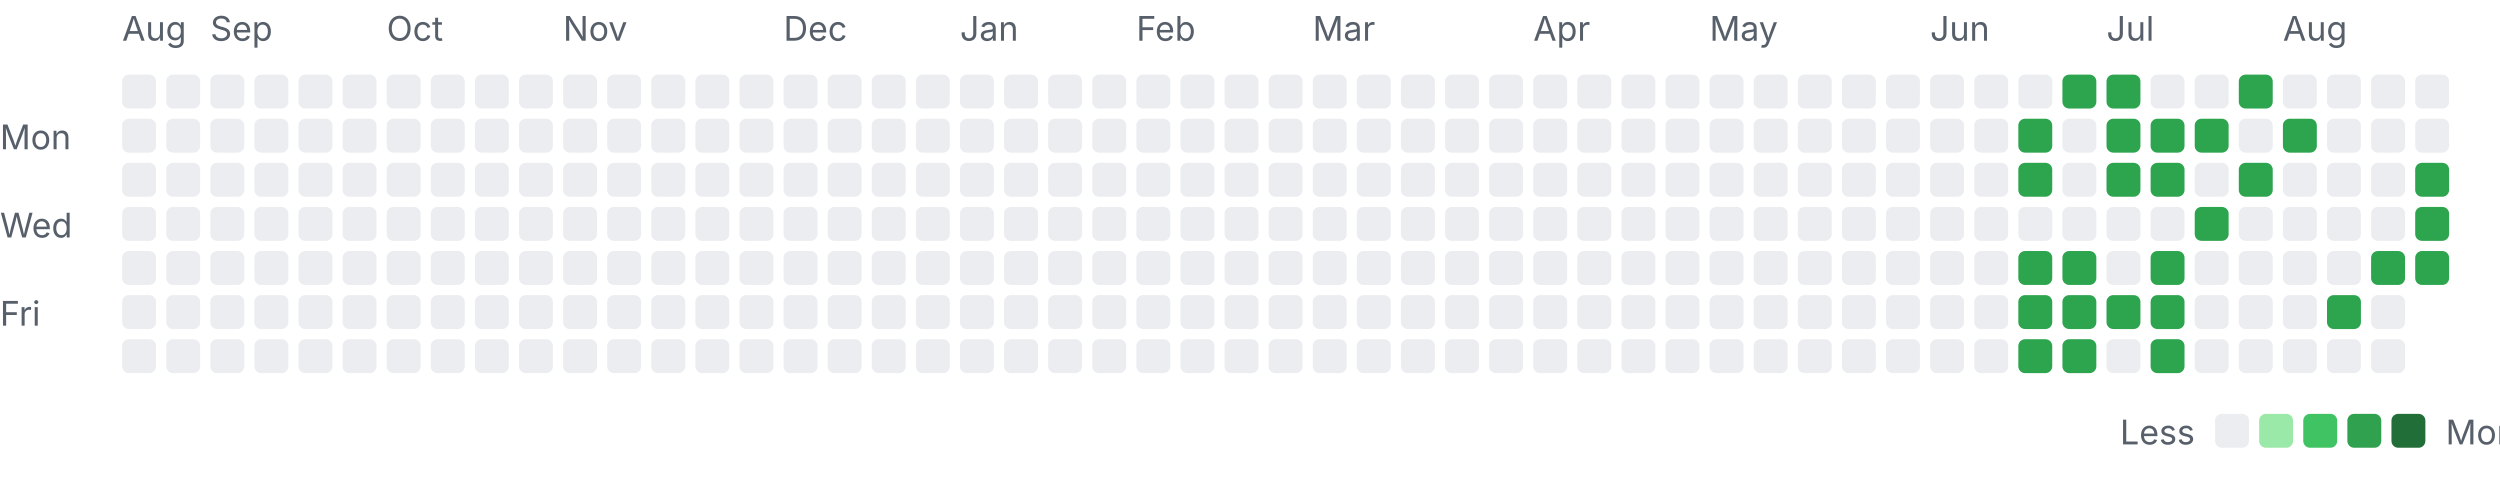
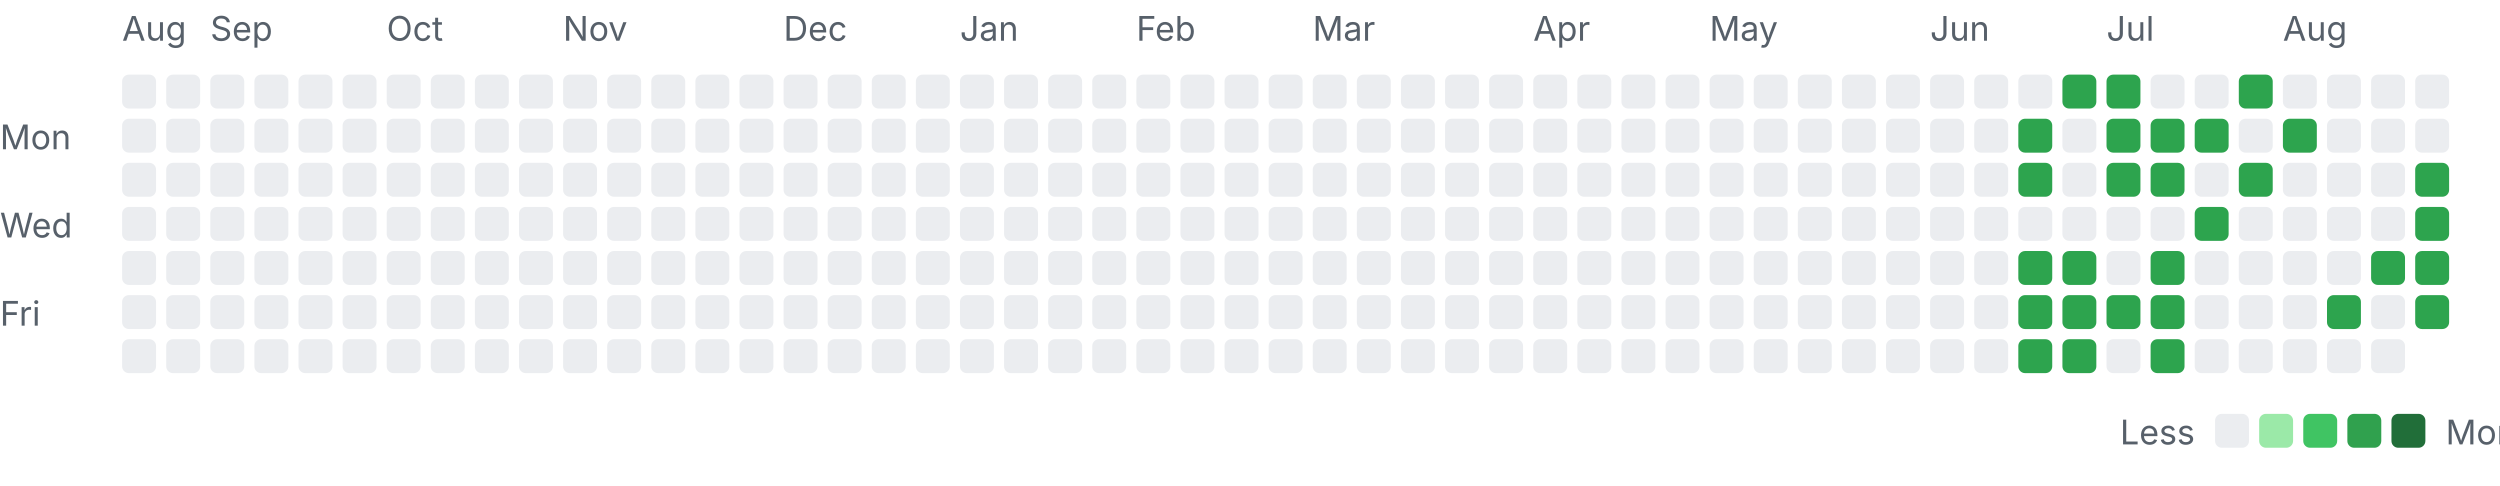
<svg xmlns="http://www.w3.org/2000/svg" viewBox="0 0 737 143" width="737" height="143" role="img" aria-label="Repository activity heatmap">
  <text x="36" y="12" font-size="10" fill="#57606a" font-family="-apple-system,BlinkMacSystemFont,Segoe UI,sans-serif">Aug</text>
  <text x="62" y="12" font-size="10" fill="#57606a" font-family="-apple-system,BlinkMacSystemFont,Segoe UI,sans-serif">Sep</text>
  <text x="114" y="12" font-size="10" fill="#57606a" font-family="-apple-system,BlinkMacSystemFont,Segoe UI,sans-serif">Oct</text>
  <text x="166" y="12" font-size="10" fill="#57606a" font-family="-apple-system,BlinkMacSystemFont,Segoe UI,sans-serif">Nov</text>
  <text x="231" y="12" font-size="10" fill="#57606a" font-family="-apple-system,BlinkMacSystemFont,Segoe UI,sans-serif">Dec</text>
  <text x="283" y="12" font-size="10" fill="#57606a" font-family="-apple-system,BlinkMacSystemFont,Segoe UI,sans-serif">Jan</text>
  <text x="335" y="12" font-size="10" fill="#57606a" font-family="-apple-system,BlinkMacSystemFont,Segoe UI,sans-serif">Feb</text>
  <text x="387" y="12" font-size="10" fill="#57606a" font-family="-apple-system,BlinkMacSystemFont,Segoe UI,sans-serif">Mar</text>
  <text x="452" y="12" font-size="10" fill="#57606a" font-family="-apple-system,BlinkMacSystemFont,Segoe UI,sans-serif">Apr</text>
  <text x="504" y="12" font-size="10" fill="#57606a" font-family="-apple-system,BlinkMacSystemFont,Segoe UI,sans-serif">May</text>
  <text x="569" y="12" font-size="10" fill="#57606a" font-family="-apple-system,BlinkMacSystemFont,Segoe UI,sans-serif">Jun</text>
  <text x="621" y="12" font-size="10" fill="#57606a" font-family="-apple-system,BlinkMacSystemFont,Segoe UI,sans-serif">Jul</text>
  <text x="673" y="12" font-size="10" fill="#57606a" font-family="-apple-system,BlinkMacSystemFont,Segoe UI,sans-serif">Aug</text>
  <text x="0" y="44" font-size="10" fill="#57606a" font-family="-apple-system,BlinkMacSystemFont,Segoe UI,sans-serif">Mon</text>
  <text x="0" y="70" font-size="10" fill="#57606a" font-family="-apple-system,BlinkMacSystemFont,Segoe UI,sans-serif">Wed</text>
  <text x="0" y="96" font-size="10" fill="#57606a" font-family="-apple-system,BlinkMacSystemFont,Segoe UI,sans-serif">Fri</text>
  <text x="625" y="131" font-size="10" fill="#57606a" font-family="-apple-system,BlinkMacSystemFont,Segoe UI,sans-serif">Less</text>
  <rect x="653" y="122" width="10" height="10" rx="2" fill="#ebedf0" />
  <rect x="666" y="122" width="10" height="10" rx="2" fill="#9be9a8" />
  <rect x="679" y="122" width="10" height="10" rx="2" fill="#40c463" />
  <rect x="692" y="122" width="10" height="10" rx="2" fill="#30a14e" />
  <rect x="705" y="122" width="10" height="10" rx="2" fill="#216e39" />
  <text x="721" y="131" font-size="10" fill="#57606a" font-family="-apple-system,BlinkMacSystemFont,Segoe UI,sans-serif">More</text>
  <rect x="36" y="22" width="10" height="10" rx="2" fill="#ebedf0" />
  <rect x="36" y="35" width="10" height="10" rx="2" fill="#ebedf0" />
  <rect x="36" y="48" width="10" height="10" rx="2" fill="#ebedf0" />
  <rect x="36" y="61" width="10" height="10" rx="2" fill="#ebedf0" />
  <rect x="36" y="74" width="10" height="10" rx="2" fill="#ebedf0" />
  <rect x="36" y="87" width="10" height="10" rx="2" fill="#ebedf0" />
  <rect x="36" y="100" width="10" height="10" rx="2" fill="#ebedf0" />
  <rect x="49" y="22" width="10" height="10" rx="2" fill="#ebedf0" />
  <rect x="49" y="35" width="10" height="10" rx="2" fill="#ebedf0" />
  <rect x="49" y="48" width="10" height="10" rx="2" fill="#ebedf0" />
  <rect x="49" y="61" width="10" height="10" rx="2" fill="#ebedf0" />
  <rect x="49" y="74" width="10" height="10" rx="2" fill="#ebedf0" />
  <rect x="49" y="87" width="10" height="10" rx="2" fill="#ebedf0" />
  <rect x="49" y="100" width="10" height="10" rx="2" fill="#ebedf0" />
  <rect x="62" y="22" width="10" height="10" rx="2" fill="#ebedf0" />
  <rect x="62" y="35" width="10" height="10" rx="2" fill="#ebedf0" />
  <rect x="62" y="48" width="10" height="10" rx="2" fill="#ebedf0" />
  <rect x="62" y="61" width="10" height="10" rx="2" fill="#ebedf0" />
  <rect x="62" y="74" width="10" height="10" rx="2" fill="#ebedf0" />
  <rect x="62" y="87" width="10" height="10" rx="2" fill="#ebedf0" />
  <rect x="62" y="100" width="10" height="10" rx="2" fill="#ebedf0" />
  <rect x="75" y="22" width="10" height="10" rx="2" fill="#ebedf0" />
  <rect x="75" y="35" width="10" height="10" rx="2" fill="#ebedf0" />
  <rect x="75" y="48" width="10" height="10" rx="2" fill="#ebedf0" />
  <rect x="75" y="61" width="10" height="10" rx="2" fill="#ebedf0" />
  <rect x="75" y="74" width="10" height="10" rx="2" fill="#ebedf0" />
  <rect x="75" y="87" width="10" height="10" rx="2" fill="#ebedf0" />
  <rect x="75" y="100" width="10" height="10" rx="2" fill="#ebedf0" />
  <rect x="88" y="22" width="10" height="10" rx="2" fill="#ebedf0" />
  <rect x="88" y="35" width="10" height="10" rx="2" fill="#ebedf0" />
  <rect x="88" y="48" width="10" height="10" rx="2" fill="#ebedf0" />
  <rect x="88" y="61" width="10" height="10" rx="2" fill="#ebedf0" />
  <rect x="88" y="74" width="10" height="10" rx="2" fill="#ebedf0" />
  <rect x="88" y="87" width="10" height="10" rx="2" fill="#ebedf0" />
  <rect x="88" y="100" width="10" height="10" rx="2" fill="#ebedf0" />
  <rect x="101" y="22" width="10" height="10" rx="2" fill="#ebedf0" />
  <rect x="101" y="35" width="10" height="10" rx="2" fill="#ebedf0" />
  <rect x="101" y="48" width="10" height="10" rx="2" fill="#ebedf0" />
  <rect x="101" y="61" width="10" height="10" rx="2" fill="#ebedf0" />
  <rect x="101" y="74" width="10" height="10" rx="2" fill="#ebedf0" />
  <rect x="101" y="87" width="10" height="10" rx="2" fill="#ebedf0" />
  <rect x="101" y="100" width="10" height="10" rx="2" fill="#ebedf0" />
  <rect x="114" y="22" width="10" height="10" rx="2" fill="#ebedf0" />
  <rect x="114" y="35" width="10" height="10" rx="2" fill="#ebedf0" />
  <rect x="114" y="48" width="10" height="10" rx="2" fill="#ebedf0" />
  <rect x="114" y="61" width="10" height="10" rx="2" fill="#ebedf0" />
  <rect x="114" y="74" width="10" height="10" rx="2" fill="#ebedf0" />
  <rect x="114" y="87" width="10" height="10" rx="2" fill="#ebedf0" />
  <rect x="114" y="100" width="10" height="10" rx="2" fill="#ebedf0" />
  <rect x="127" y="22" width="10" height="10" rx="2" fill="#ebedf0" />
  <rect x="127" y="35" width="10" height="10" rx="2" fill="#ebedf0" />
  <rect x="127" y="48" width="10" height="10" rx="2" fill="#ebedf0" />
  <rect x="127" y="61" width="10" height="10" rx="2" fill="#ebedf0" />
  <rect x="127" y="74" width="10" height="10" rx="2" fill="#ebedf0" />
  <rect x="127" y="87" width="10" height="10" rx="2" fill="#ebedf0" />
  <rect x="127" y="100" width="10" height="10" rx="2" fill="#ebedf0" />
  <rect x="140" y="22" width="10" height="10" rx="2" fill="#ebedf0" />
  <rect x="140" y="35" width="10" height="10" rx="2" fill="#ebedf0" />
  <rect x="140" y="48" width="10" height="10" rx="2" fill="#ebedf0" />
  <rect x="140" y="61" width="10" height="10" rx="2" fill="#ebedf0" />
  <rect x="140" y="74" width="10" height="10" rx="2" fill="#ebedf0" />
  <rect x="140" y="87" width="10" height="10" rx="2" fill="#ebedf0" />
  <rect x="140" y="100" width="10" height="10" rx="2" fill="#ebedf0" />
  <rect x="153" y="22" width="10" height="10" rx="2" fill="#ebedf0" />
  <rect x="153" y="35" width="10" height="10" rx="2" fill="#ebedf0" />
  <rect x="153" y="48" width="10" height="10" rx="2" fill="#ebedf0" />
  <rect x="153" y="61" width="10" height="10" rx="2" fill="#ebedf0" />
  <rect x="153" y="74" width="10" height="10" rx="2" fill="#ebedf0" />
  <rect x="153" y="87" width="10" height="10" rx="2" fill="#ebedf0" />
  <rect x="153" y="100" width="10" height="10" rx="2" fill="#ebedf0" />
  <rect x="166" y="22" width="10" height="10" rx="2" fill="#ebedf0" />
  <rect x="166" y="35" width="10" height="10" rx="2" fill="#ebedf0" />
  <rect x="166" y="48" width="10" height="10" rx="2" fill="#ebedf0" />
  <rect x="166" y="61" width="10" height="10" rx="2" fill="#ebedf0" />
  <rect x="166" y="74" width="10" height="10" rx="2" fill="#ebedf0" />
  <rect x="166" y="87" width="10" height="10" rx="2" fill="#ebedf0" />
  <rect x="166" y="100" width="10" height="10" rx="2" fill="#ebedf0" />
  <rect x="179" y="22" width="10" height="10" rx="2" fill="#ebedf0" />
  <rect x="179" y="35" width="10" height="10" rx="2" fill="#ebedf0" />
  <rect x="179" y="48" width="10" height="10" rx="2" fill="#ebedf0" />
  <rect x="179" y="61" width="10" height="10" rx="2" fill="#ebedf0" />
  <rect x="179" y="74" width="10" height="10" rx="2" fill="#ebedf0" />
  <rect x="179" y="87" width="10" height="10" rx="2" fill="#ebedf0" />
  <rect x="179" y="100" width="10" height="10" rx="2" fill="#ebedf0" />
  <rect x="192" y="22" width="10" height="10" rx="2" fill="#ebedf0" />
  <rect x="192" y="35" width="10" height="10" rx="2" fill="#ebedf0" />
  <rect x="192" y="48" width="10" height="10" rx="2" fill="#ebedf0" />
  <rect x="192" y="61" width="10" height="10" rx="2" fill="#ebedf0" />
  <rect x="192" y="74" width="10" height="10" rx="2" fill="#ebedf0" />
  <rect x="192" y="87" width="10" height="10" rx="2" fill="#ebedf0" />
  <rect x="192" y="100" width="10" height="10" rx="2" fill="#ebedf0" />
  <rect x="205" y="22" width="10" height="10" rx="2" fill="#ebedf0" />
  <rect x="205" y="35" width="10" height="10" rx="2" fill="#ebedf0" />
  <rect x="205" y="48" width="10" height="10" rx="2" fill="#ebedf0" />
  <rect x="205" y="61" width="10" height="10" rx="2" fill="#ebedf0" />
  <rect x="205" y="74" width="10" height="10" rx="2" fill="#ebedf0" />
  <rect x="205" y="87" width="10" height="10" rx="2" fill="#ebedf0" />
  <rect x="205" y="100" width="10" height="10" rx="2" fill="#ebedf0" />
  <rect x="218" y="22" width="10" height="10" rx="2" fill="#ebedf0" />
  <rect x="218" y="35" width="10" height="10" rx="2" fill="#ebedf0" />
  <rect x="218" y="48" width="10" height="10" rx="2" fill="#ebedf0" />
  <rect x="218" y="61" width="10" height="10" rx="2" fill="#ebedf0" />
  <rect x="218" y="74" width="10" height="10" rx="2" fill="#ebedf0" />
  <rect x="218" y="87" width="10" height="10" rx="2" fill="#ebedf0" />
  <rect x="218" y="100" width="10" height="10" rx="2" fill="#ebedf0" />
  <rect x="231" y="22" width="10" height="10" rx="2" fill="#ebedf0" />
  <rect x="231" y="35" width="10" height="10" rx="2" fill="#ebedf0" />
  <rect x="231" y="48" width="10" height="10" rx="2" fill="#ebedf0" />
  <rect x="231" y="61" width="10" height="10" rx="2" fill="#ebedf0" />
  <rect x="231" y="74" width="10" height="10" rx="2" fill="#ebedf0" />
  <rect x="231" y="87" width="10" height="10" rx="2" fill="#ebedf0" />
  <rect x="231" y="100" width="10" height="10" rx="2" fill="#ebedf0" />
  <rect x="244" y="22" width="10" height="10" rx="2" fill="#ebedf0" />
  <rect x="244" y="35" width="10" height="10" rx="2" fill="#ebedf0" />
  <rect x="244" y="48" width="10" height="10" rx="2" fill="#ebedf0" />
  <rect x="244" y="61" width="10" height="10" rx="2" fill="#ebedf0" />
  <rect x="244" y="74" width="10" height="10" rx="2" fill="#ebedf0" />
  <rect x="244" y="87" width="10" height="10" rx="2" fill="#ebedf0" />
  <rect x="244" y="100" width="10" height="10" rx="2" fill="#ebedf0" />
  <rect x="257" y="22" width="10" height="10" rx="2" fill="#ebedf0" />
  <rect x="257" y="35" width="10" height="10" rx="2" fill="#ebedf0" />
  <rect x="257" y="48" width="10" height="10" rx="2" fill="#ebedf0" />
  <rect x="257" y="61" width="10" height="10" rx="2" fill="#ebedf0" />
  <rect x="257" y="74" width="10" height="10" rx="2" fill="#ebedf0" />
  <rect x="257" y="87" width="10" height="10" rx="2" fill="#ebedf0" />
  <rect x="257" y="100" width="10" height="10" rx="2" fill="#ebedf0" />
  <rect x="270" y="22" width="10" height="10" rx="2" fill="#ebedf0" />
  <rect x="270" y="35" width="10" height="10" rx="2" fill="#ebedf0" />
  <rect x="270" y="48" width="10" height="10" rx="2" fill="#ebedf0" />
  <rect x="270" y="61" width="10" height="10" rx="2" fill="#ebedf0" />
  <rect x="270" y="74" width="10" height="10" rx="2" fill="#ebedf0" />
  <rect x="270" y="87" width="10" height="10" rx="2" fill="#ebedf0" />
  <rect x="270" y="100" width="10" height="10" rx="2" fill="#ebedf0" />
  <rect x="283" y="22" width="10" height="10" rx="2" fill="#ebedf0" />
  <rect x="283" y="35" width="10" height="10" rx="2" fill="#ebedf0" />
  <rect x="283" y="48" width="10" height="10" rx="2" fill="#ebedf0" />
  <rect x="283" y="61" width="10" height="10" rx="2" fill="#ebedf0" />
  <rect x="283" y="74" width="10" height="10" rx="2" fill="#ebedf0" />
  <rect x="283" y="87" width="10" height="10" rx="2" fill="#ebedf0" />
  <rect x="283" y="100" width="10" height="10" rx="2" fill="#ebedf0" />
  <rect x="296" y="22" width="10" height="10" rx="2" fill="#ebedf0" />
  <rect x="296" y="35" width="10" height="10" rx="2" fill="#ebedf0" />
  <rect x="296" y="48" width="10" height="10" rx="2" fill="#ebedf0" />
  <rect x="296" y="61" width="10" height="10" rx="2" fill="#ebedf0" />
  <rect x="296" y="74" width="10" height="10" rx="2" fill="#ebedf0" />
  <rect x="296" y="87" width="10" height="10" rx="2" fill="#ebedf0" />
  <rect x="296" y="100" width="10" height="10" rx="2" fill="#ebedf0" />
  <rect x="309" y="22" width="10" height="10" rx="2" fill="#ebedf0" />
  <rect x="309" y="35" width="10" height="10" rx="2" fill="#ebedf0" />
  <rect x="309" y="48" width="10" height="10" rx="2" fill="#ebedf0" />
  <rect x="309" y="61" width="10" height="10" rx="2" fill="#ebedf0" />
  <rect x="309" y="74" width="10" height="10" rx="2" fill="#ebedf0" />
  <rect x="309" y="87" width="10" height="10" rx="2" fill="#ebedf0" />
  <rect x="309" y="100" width="10" height="10" rx="2" fill="#ebedf0" />
  <rect x="322" y="22" width="10" height="10" rx="2" fill="#ebedf0" />
  <rect x="322" y="35" width="10" height="10" rx="2" fill="#ebedf0" />
  <rect x="322" y="48" width="10" height="10" rx="2" fill="#ebedf0" />
  <rect x="322" y="61" width="10" height="10" rx="2" fill="#ebedf0" />
  <rect x="322" y="74" width="10" height="10" rx="2" fill="#ebedf0" />
  <rect x="322" y="87" width="10" height="10" rx="2" fill="#ebedf0" />
  <rect x="322" y="100" width="10" height="10" rx="2" fill="#ebedf0" />
  <rect x="335" y="22" width="10" height="10" rx="2" fill="#ebedf0" />
  <rect x="335" y="35" width="10" height="10" rx="2" fill="#ebedf0" />
  <rect x="335" y="48" width="10" height="10" rx="2" fill="#ebedf0" />
  <rect x="335" y="61" width="10" height="10" rx="2" fill="#ebedf0" />
  <rect x="335" y="74" width="10" height="10" rx="2" fill="#ebedf0" />
  <rect x="335" y="87" width="10" height="10" rx="2" fill="#ebedf0" />
  <rect x="335" y="100" width="10" height="10" rx="2" fill="#ebedf0" />
  <rect x="348" y="22" width="10" height="10" rx="2" fill="#ebedf0" />
  <rect x="348" y="35" width="10" height="10" rx="2" fill="#ebedf0" />
  <rect x="348" y="48" width="10" height="10" rx="2" fill="#ebedf0" />
  <rect x="348" y="61" width="10" height="10" rx="2" fill="#ebedf0" />
  <rect x="348" y="74" width="10" height="10" rx="2" fill="#ebedf0" />
  <rect x="348" y="87" width="10" height="10" rx="2" fill="#ebedf0" />
  <rect x="348" y="100" width="10" height="10" rx="2" fill="#ebedf0" />
  <rect x="361" y="22" width="10" height="10" rx="2" fill="#ebedf0" />
  <rect x="361" y="35" width="10" height="10" rx="2" fill="#ebedf0" />
  <rect x="361" y="48" width="10" height="10" rx="2" fill="#ebedf0" />
  <rect x="361" y="61" width="10" height="10" rx="2" fill="#ebedf0" />
  <rect x="361" y="74" width="10" height="10" rx="2" fill="#ebedf0" />
  <rect x="361" y="87" width="10" height="10" rx="2" fill="#ebedf0" />
  <rect x="361" y="100" width="10" height="10" rx="2" fill="#ebedf0" />
  <rect x="374" y="22" width="10" height="10" rx="2" fill="#ebedf0" />
  <rect x="374" y="35" width="10" height="10" rx="2" fill="#ebedf0" />
  <rect x="374" y="48" width="10" height="10" rx="2" fill="#ebedf0" />
  <rect x="374" y="61" width="10" height="10" rx="2" fill="#ebedf0" />
  <rect x="374" y="74" width="10" height="10" rx="2" fill="#ebedf0" />
  <rect x="374" y="87" width="10" height="10" rx="2" fill="#ebedf0" />
  <rect x="374" y="100" width="10" height="10" rx="2" fill="#ebedf0" />
  <rect x="387" y="22" width="10" height="10" rx="2" fill="#ebedf0" />
  <rect x="387" y="35" width="10" height="10" rx="2" fill="#ebedf0" />
  <rect x="387" y="48" width="10" height="10" rx="2" fill="#ebedf0" />
  <rect x="387" y="61" width="10" height="10" rx="2" fill="#ebedf0" />
  <rect x="387" y="74" width="10" height="10" rx="2" fill="#ebedf0" />
  <rect x="387" y="87" width="10" height="10" rx="2" fill="#ebedf0" />
  <rect x="387" y="100" width="10" height="10" rx="2" fill="#ebedf0" />
  <rect x="400" y="22" width="10" height="10" rx="2" fill="#ebedf0" />
  <rect x="400" y="35" width="10" height="10" rx="2" fill="#ebedf0" />
  <rect x="400" y="48" width="10" height="10" rx="2" fill="#ebedf0" />
  <rect x="400" y="61" width="10" height="10" rx="2" fill="#ebedf0" />
  <rect x="400" y="74" width="10" height="10" rx="2" fill="#ebedf0" />
  <rect x="400" y="87" width="10" height="10" rx="2" fill="#ebedf0" />
  <rect x="400" y="100" width="10" height="10" rx="2" fill="#ebedf0" />
  <rect x="413" y="22" width="10" height="10" rx="2" fill="#ebedf0" />
  <rect x="413" y="35" width="10" height="10" rx="2" fill="#ebedf0" />
  <rect x="413" y="48" width="10" height="10" rx="2" fill="#ebedf0" />
  <rect x="413" y="61" width="10" height="10" rx="2" fill="#ebedf0" />
  <rect x="413" y="74" width="10" height="10" rx="2" fill="#ebedf0" />
  <rect x="413" y="87" width="10" height="10" rx="2" fill="#ebedf0" />
  <rect x="413" y="100" width="10" height="10" rx="2" fill="#ebedf0" />
  <rect x="426" y="22" width="10" height="10" rx="2" fill="#ebedf0" />
  <rect x="426" y="35" width="10" height="10" rx="2" fill="#ebedf0" />
  <rect x="426" y="48" width="10" height="10" rx="2" fill="#ebedf0" />
  <rect x="426" y="61" width="10" height="10" rx="2" fill="#ebedf0" />
  <rect x="426" y="74" width="10" height="10" rx="2" fill="#ebedf0" />
  <rect x="426" y="87" width="10" height="10" rx="2" fill="#ebedf0" />
  <rect x="426" y="100" width="10" height="10" rx="2" fill="#ebedf0" />
  <rect x="439" y="22" width="10" height="10" rx="2" fill="#ebedf0" />
  <rect x="439" y="35" width="10" height="10" rx="2" fill="#ebedf0" />
  <rect x="439" y="48" width="10" height="10" rx="2" fill="#ebedf0" />
  <rect x="439" y="61" width="10" height="10" rx="2" fill="#ebedf0" />
  <rect x="439" y="74" width="10" height="10" rx="2" fill="#ebedf0" />
  <rect x="439" y="87" width="10" height="10" rx="2" fill="#ebedf0" />
  <rect x="439" y="100" width="10" height="10" rx="2" fill="#ebedf0" />
  <rect x="452" y="22" width="10" height="10" rx="2" fill="#ebedf0" />
  <rect x="452" y="35" width="10" height="10" rx="2" fill="#ebedf0" />
  <rect x="452" y="48" width="10" height="10" rx="2" fill="#ebedf0" />
  <rect x="452" y="61" width="10" height="10" rx="2" fill="#ebedf0" />
  <rect x="452" y="74" width="10" height="10" rx="2" fill="#ebedf0" />
  <rect x="452" y="87" width="10" height="10" rx="2" fill="#ebedf0" />
  <rect x="452" y="100" width="10" height="10" rx="2" fill="#ebedf0" />
  <rect x="465" y="22" width="10" height="10" rx="2" fill="#ebedf0" />
  <rect x="465" y="35" width="10" height="10" rx="2" fill="#ebedf0" />
  <rect x="465" y="48" width="10" height="10" rx="2" fill="#ebedf0" />
  <rect x="465" y="61" width="10" height="10" rx="2" fill="#ebedf0" />
  <rect x="465" y="74" width="10" height="10" rx="2" fill="#ebedf0" />
  <rect x="465" y="87" width="10" height="10" rx="2" fill="#ebedf0" />
  <rect x="465" y="100" width="10" height="10" rx="2" fill="#ebedf0" />
  <rect x="478" y="22" width="10" height="10" rx="2" fill="#ebedf0" />
  <rect x="478" y="35" width="10" height="10" rx="2" fill="#ebedf0" />
  <rect x="478" y="48" width="10" height="10" rx="2" fill="#ebedf0" />
  <rect x="478" y="61" width="10" height="10" rx="2" fill="#ebedf0" />
  <rect x="478" y="74" width="10" height="10" rx="2" fill="#ebedf0" />
  <rect x="478" y="87" width="10" height="10" rx="2" fill="#ebedf0" />
  <rect x="478" y="100" width="10" height="10" rx="2" fill="#ebedf0" />
  <rect x="491" y="22" width="10" height="10" rx="2" fill="#ebedf0" />
  <rect x="491" y="35" width="10" height="10" rx="2" fill="#ebedf0" />
  <rect x="491" y="48" width="10" height="10" rx="2" fill="#ebedf0" />
  <rect x="491" y="61" width="10" height="10" rx="2" fill="#ebedf0" />
  <rect x="491" y="74" width="10" height="10" rx="2" fill="#ebedf0" />
  <rect x="491" y="87" width="10" height="10" rx="2" fill="#ebedf0" />
  <rect x="491" y="100" width="10" height="10" rx="2" fill="#ebedf0" />
  <rect x="504" y="22" width="10" height="10" rx="2" fill="#ebedf0" />
  <rect x="504" y="35" width="10" height="10" rx="2" fill="#ebedf0" />
  <rect x="504" y="48" width="10" height="10" rx="2" fill="#ebedf0" />
  <rect x="504" y="61" width="10" height="10" rx="2" fill="#ebedf0" />
  <rect x="504" y="74" width="10" height="10" rx="2" fill="#ebedf0" />
  <rect x="504" y="87" width="10" height="10" rx="2" fill="#ebedf0" />
  <rect x="504" y="100" width="10" height="10" rx="2" fill="#ebedf0" />
  <rect x="517" y="22" width="10" height="10" rx="2" fill="#ebedf0" />
  <rect x="517" y="35" width="10" height="10" rx="2" fill="#ebedf0" />
  <rect x="517" y="48" width="10" height="10" rx="2" fill="#ebedf0" />
  <rect x="517" y="61" width="10" height="10" rx="2" fill="#ebedf0" />
  <rect x="517" y="74" width="10" height="10" rx="2" fill="#ebedf0" />
  <rect x="517" y="87" width="10" height="10" rx="2" fill="#ebedf0" />
  <rect x="517" y="100" width="10" height="10" rx="2" fill="#ebedf0" />
  <rect x="530" y="22" width="10" height="10" rx="2" fill="#ebedf0" />
  <rect x="530" y="35" width="10" height="10" rx="2" fill="#ebedf0" />
  <rect x="530" y="48" width="10" height="10" rx="2" fill="#ebedf0" />
  <rect x="530" y="61" width="10" height="10" rx="2" fill="#ebedf0" />
  <rect x="530" y="74" width="10" height="10" rx="2" fill="#ebedf0" />
  <rect x="530" y="87" width="10" height="10" rx="2" fill="#ebedf0" />
  <rect x="530" y="100" width="10" height="10" rx="2" fill="#ebedf0" />
  <rect x="543" y="22" width="10" height="10" rx="2" fill="#ebedf0" />
  <rect x="543" y="35" width="10" height="10" rx="2" fill="#ebedf0" />
  <rect x="543" y="48" width="10" height="10" rx="2" fill="#ebedf0" />
  <rect x="543" y="61" width="10" height="10" rx="2" fill="#ebedf0" />
  <rect x="543" y="74" width="10" height="10" rx="2" fill="#ebedf0" />
  <rect x="543" y="87" width="10" height="10" rx="2" fill="#ebedf0" />
  <rect x="543" y="100" width="10" height="10" rx="2" fill="#ebedf0" />
  <rect x="556" y="22" width="10" height="10" rx="2" fill="#ebedf0" />
  <rect x="556" y="35" width="10" height="10" rx="2" fill="#ebedf0" />
  <rect x="556" y="48" width="10" height="10" rx="2" fill="#ebedf0" />
  <rect x="556" y="61" width="10" height="10" rx="2" fill="#ebedf0" />
  <rect x="556" y="74" width="10" height="10" rx="2" fill="#ebedf0" />
  <rect x="556" y="87" width="10" height="10" rx="2" fill="#ebedf0" />
  <rect x="556" y="100" width="10" height="10" rx="2" fill="#ebedf0" />
  <rect x="569" y="22" width="10" height="10" rx="2" fill="#ebedf0" />
  <rect x="569" y="35" width="10" height="10" rx="2" fill="#ebedf0" />
  <rect x="569" y="48" width="10" height="10" rx="2" fill="#ebedf0" />
  <rect x="569" y="61" width="10" height="10" rx="2" fill="#ebedf0" />
  <rect x="569" y="74" width="10" height="10" rx="2" fill="#ebedf0" />
  <rect x="569" y="87" width="10" height="10" rx="2" fill="#ebedf0" />
  <rect x="569" y="100" width="10" height="10" rx="2" fill="#ebedf0" />
  <rect x="582" y="22" width="10" height="10" rx="2" fill="#ebedf0" />
  <rect x="582" y="35" width="10" height="10" rx="2" fill="#ebedf0" />
  <rect x="582" y="48" width="10" height="10" rx="2" fill="#ebedf0" />
  <rect x="582" y="61" width="10" height="10" rx="2" fill="#ebedf0" />
  <rect x="582" y="74" width="10" height="10" rx="2" fill="#ebedf0" />
  <rect x="582" y="87" width="10" height="10" rx="2" fill="#ebedf0" />
  <rect x="582" y="100" width="10" height="10" rx="2" fill="#ebedf0" />
  <rect x="595" y="22" width="10" height="10" rx="2" fill="#ebedf0" />
  <rect x="595" y="35" width="10" height="10" rx="2" fill="#2da44e" />
  <rect x="595" y="48" width="10" height="10" rx="2" fill="#2da44e" />
  <rect x="595" y="61" width="10" height="10" rx="2" fill="#ebedf0" />
  <rect x="595" y="74" width="10" height="10" rx="2" fill="#2da44e" />
  <rect x="595" y="87" width="10" height="10" rx="2" fill="#2da44e" />
  <rect x="595" y="100" width="10" height="10" rx="2" fill="#2da44e" />
  <rect x="608" y="22" width="10" height="10" rx="2" fill="#2da44e" />
  <rect x="608" y="35" width="10" height="10" rx="2" fill="#ebedf0" />
  <rect x="608" y="48" width="10" height="10" rx="2" fill="#ebedf0" />
  <rect x="608" y="61" width="10" height="10" rx="2" fill="#ebedf0" />
  <rect x="608" y="74" width="10" height="10" rx="2" fill="#2da44e" />
  <rect x="608" y="87" width="10" height="10" rx="2" fill="#2da44e" />
  <rect x="608" y="100" width="10" height="10" rx="2" fill="#2da44e" />
  <rect x="621" y="22" width="10" height="10" rx="2" fill="#2da44e" />
  <rect x="621" y="35" width="10" height="10" rx="2" fill="#2da44e" />
  <rect x="621" y="48" width="10" height="10" rx="2" fill="#2da44e" />
  <rect x="621" y="61" width="10" height="10" rx="2" fill="#ebedf0" />
  <rect x="621" y="74" width="10" height="10" rx="2" fill="#ebedf0" />
  <rect x="621" y="87" width="10" height="10" rx="2" fill="#2da44e" />
  <rect x="621" y="100" width="10" height="10" rx="2" fill="#ebedf0" />
  <rect x="634" y="22" width="10" height="10" rx="2" fill="#ebedf0" />
  <rect x="634" y="35" width="10" height="10" rx="2" fill="#2da44e" />
  <rect x="634" y="48" width="10" height="10" rx="2" fill="#2da44e" />
  <rect x="634" y="61" width="10" height="10" rx="2" fill="#ebedf0" />
  <rect x="634" y="74" width="10" height="10" rx="2" fill="#2da44e" />
  <rect x="634" y="87" width="10" height="10" rx="2" fill="#2da44e" />
  <rect x="634" y="100" width="10" height="10" rx="2" fill="#2da44e" />
  <rect x="647" y="22" width="10" height="10" rx="2" fill="#ebedf0" />
  <rect x="647" y="35" width="10" height="10" rx="2" fill="#2da44e" />
  <rect x="647" y="48" width="10" height="10" rx="2" fill="#ebedf0" />
  <rect x="647" y="61" width="10" height="10" rx="2" fill="#2da44e" />
  <rect x="647" y="74" width="10" height="10" rx="2" fill="#ebedf0" />
  <rect x="647" y="87" width="10" height="10" rx="2" fill="#ebedf0" />
  <rect x="647" y="100" width="10" height="10" rx="2" fill="#ebedf0" />
  <rect x="660" y="22" width="10" height="10" rx="2" fill="#2da44e" />
  <rect x="660" y="35" width="10" height="10" rx="2" fill="#ebedf0" />
  <rect x="660" y="48" width="10" height="10" rx="2" fill="#2da44e" />
  <rect x="660" y="61" width="10" height="10" rx="2" fill="#ebedf0" />
  <rect x="660" y="74" width="10" height="10" rx="2" fill="#ebedf0" />
  <rect x="660" y="87" width="10" height="10" rx="2" fill="#ebedf0" />
  <rect x="660" y="100" width="10" height="10" rx="2" fill="#ebedf0" />
  <rect x="673" y="22" width="10" height="10" rx="2" fill="#ebedf0" />
  <rect x="673" y="35" width="10" height="10" rx="2" fill="#2da44e" />
  <rect x="673" y="48" width="10" height="10" rx="2" fill="#ebedf0" />
  <rect x="673" y="61" width="10" height="10" rx="2" fill="#ebedf0" />
  <rect x="673" y="74" width="10" height="10" rx="2" fill="#ebedf0" />
  <rect x="673" y="87" width="10" height="10" rx="2" fill="#ebedf0" />
  <rect x="673" y="100" width="10" height="10" rx="2" fill="#ebedf0" />
  <rect x="686" y="22" width="10" height="10" rx="2" fill="#ebedf0" />
  <rect x="686" y="35" width="10" height="10" rx="2" fill="#ebedf0" />
  <rect x="686" y="48" width="10" height="10" rx="2" fill="#ebedf0" />
  <rect x="686" y="61" width="10" height="10" rx="2" fill="#ebedf0" />
  <rect x="686" y="74" width="10" height="10" rx="2" fill="#ebedf0" />
  <rect x="686" y="87" width="10" height="10" rx="2" fill="#2da44e" />
  <rect x="686" y="100" width="10" height="10" rx="2" fill="#ebedf0" />
  <rect x="699" y="22" width="10" height="10" rx="2" fill="#ebedf0" />
  <rect x="699" y="35" width="10" height="10" rx="2" fill="#ebedf0" />
  <rect x="699" y="48" width="10" height="10" rx="2" fill="#ebedf0" />
  <rect x="699" y="61" width="10" height="10" rx="2" fill="#ebedf0" />
  <rect x="699" y="74" width="10" height="10" rx="2" fill="#2da44e" />
  <rect x="699" y="87" width="10" height="10" rx="2" fill="#ebedf0" />
  <rect x="699" y="100" width="10" height="10" rx="2" fill="#ebedf0" />
  <rect x="712" y="22" width="10" height="10" rx="2" fill="#ebedf0" />
  <rect x="712" y="35" width="10" height="10" rx="2" fill="#ebedf0" />
  <rect x="712" y="48" width="10" height="10" rx="2" fill="#2da44e" />
  <rect x="712" y="61" width="10" height="10" rx="2" fill="#2da44e" />
  <rect x="712" y="74" width="10" height="10" rx="2" fill="#2da44e" />
+   <rect x="712" y="87" width="10" height="10" rx="2" fill="#2da44e" />
</svg>
